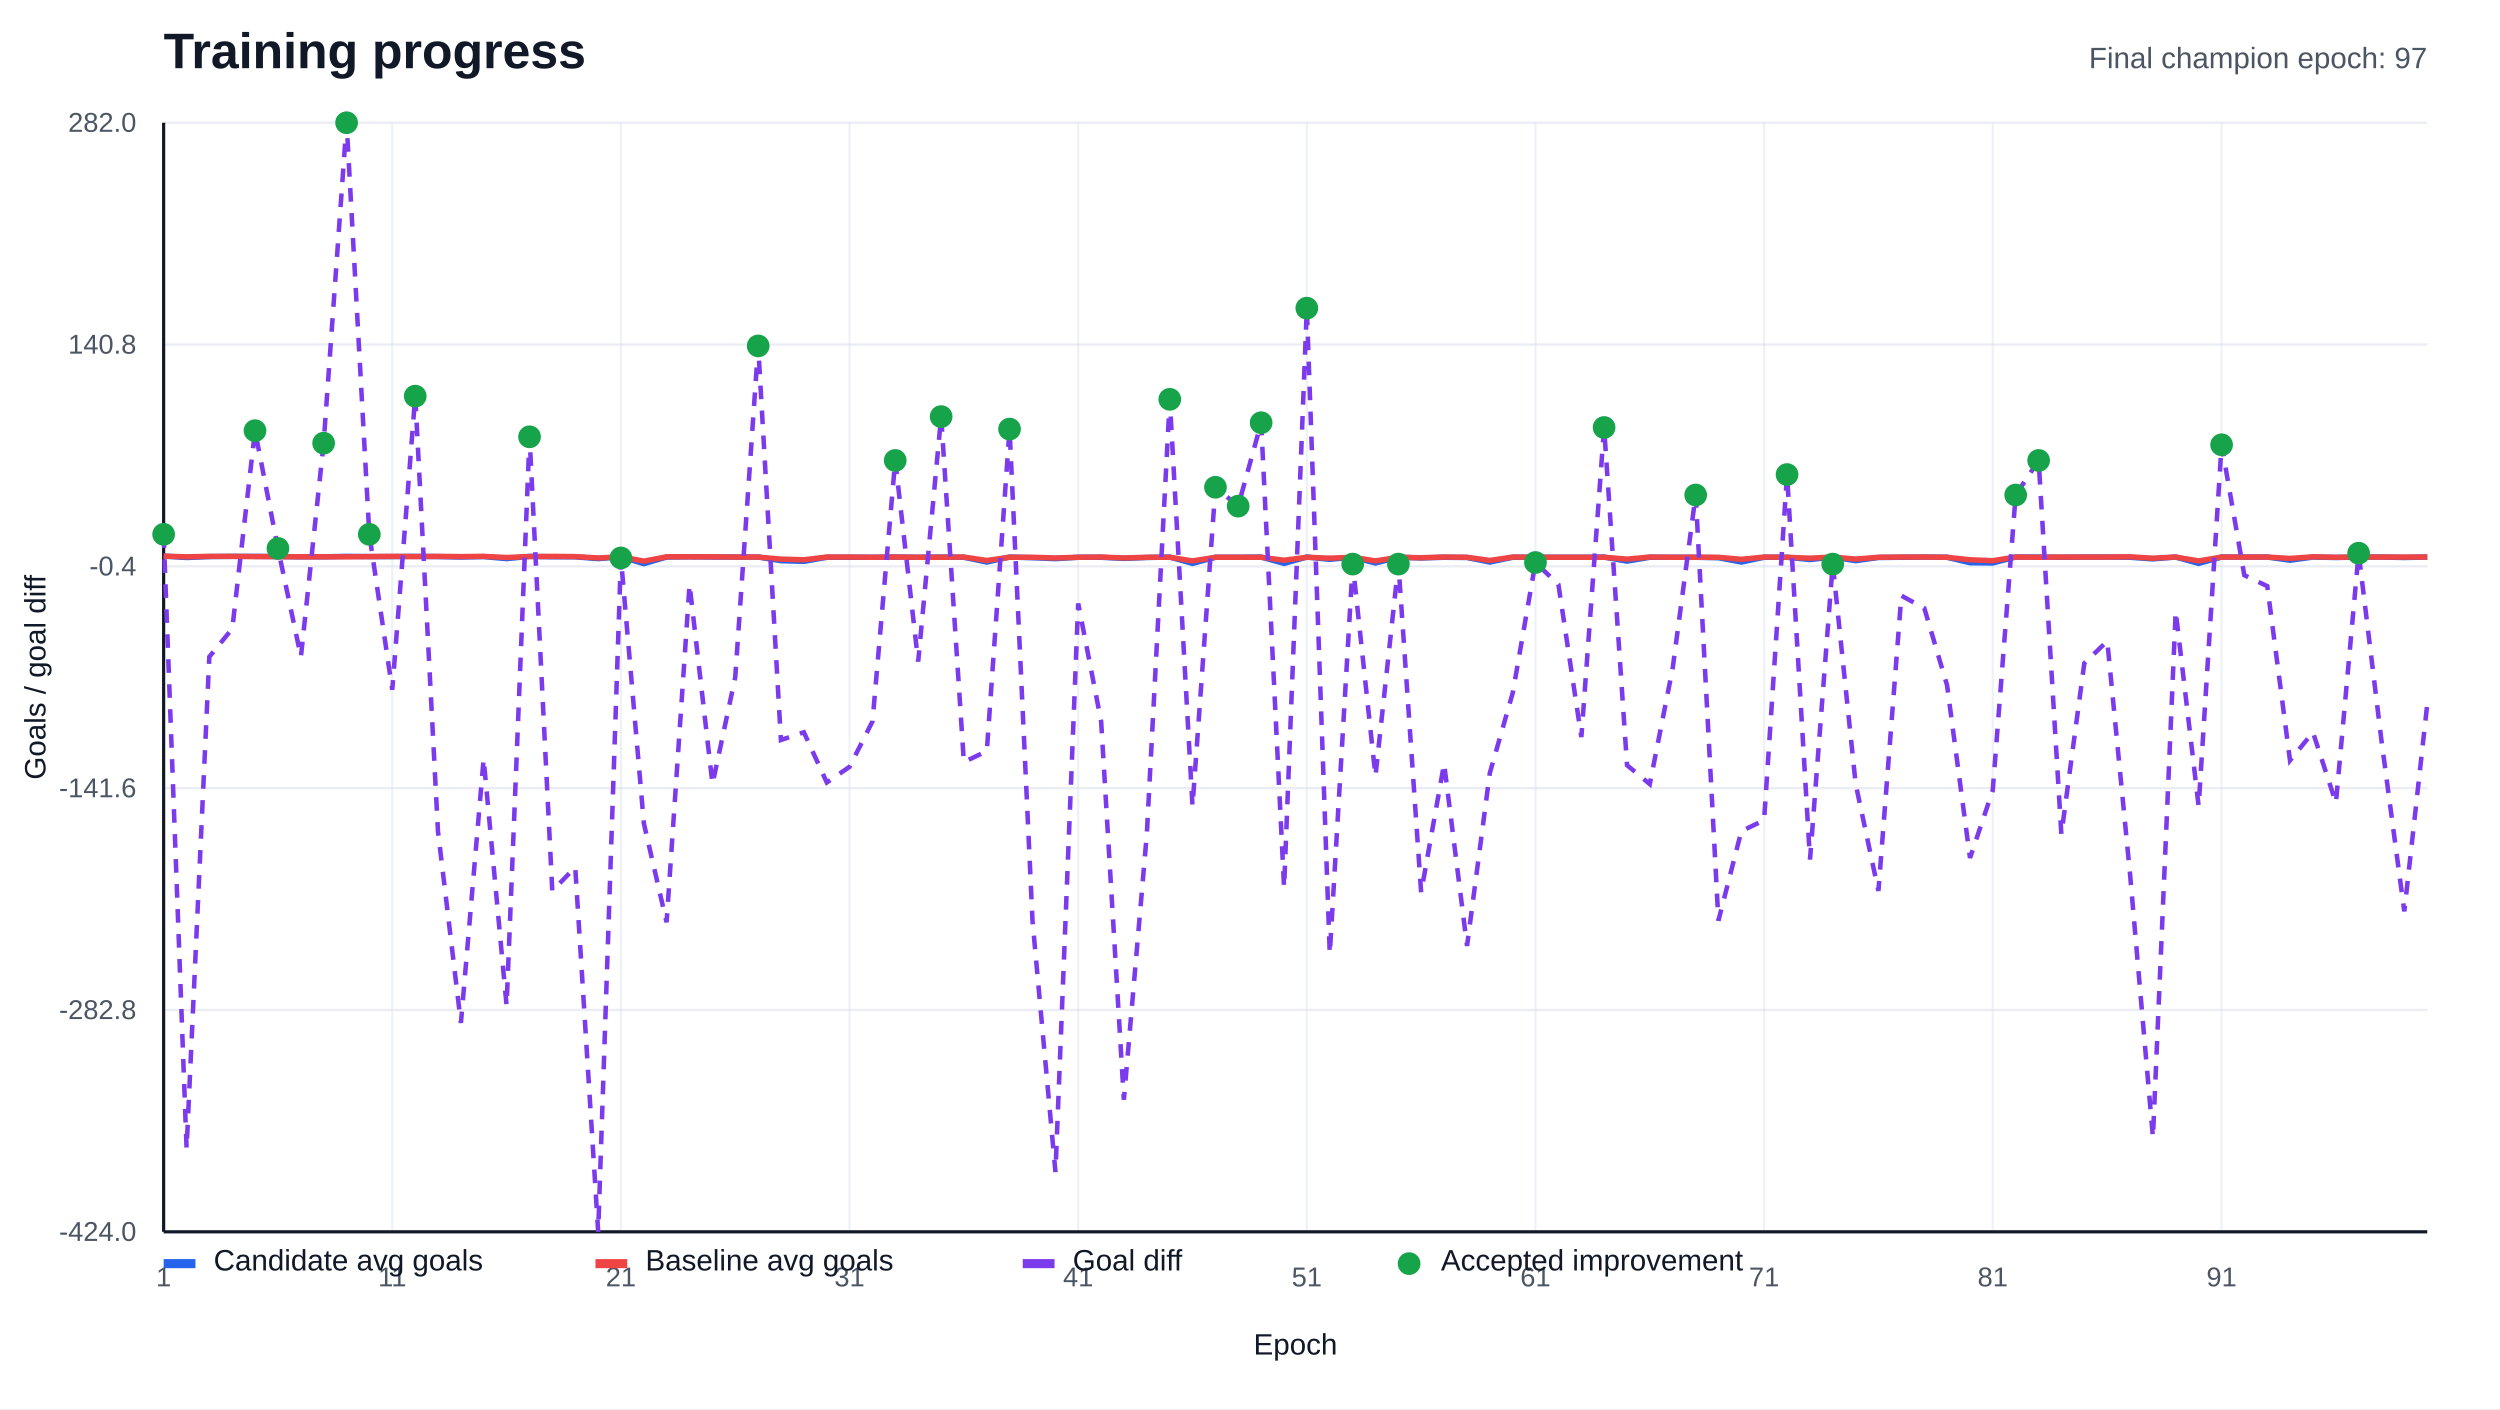
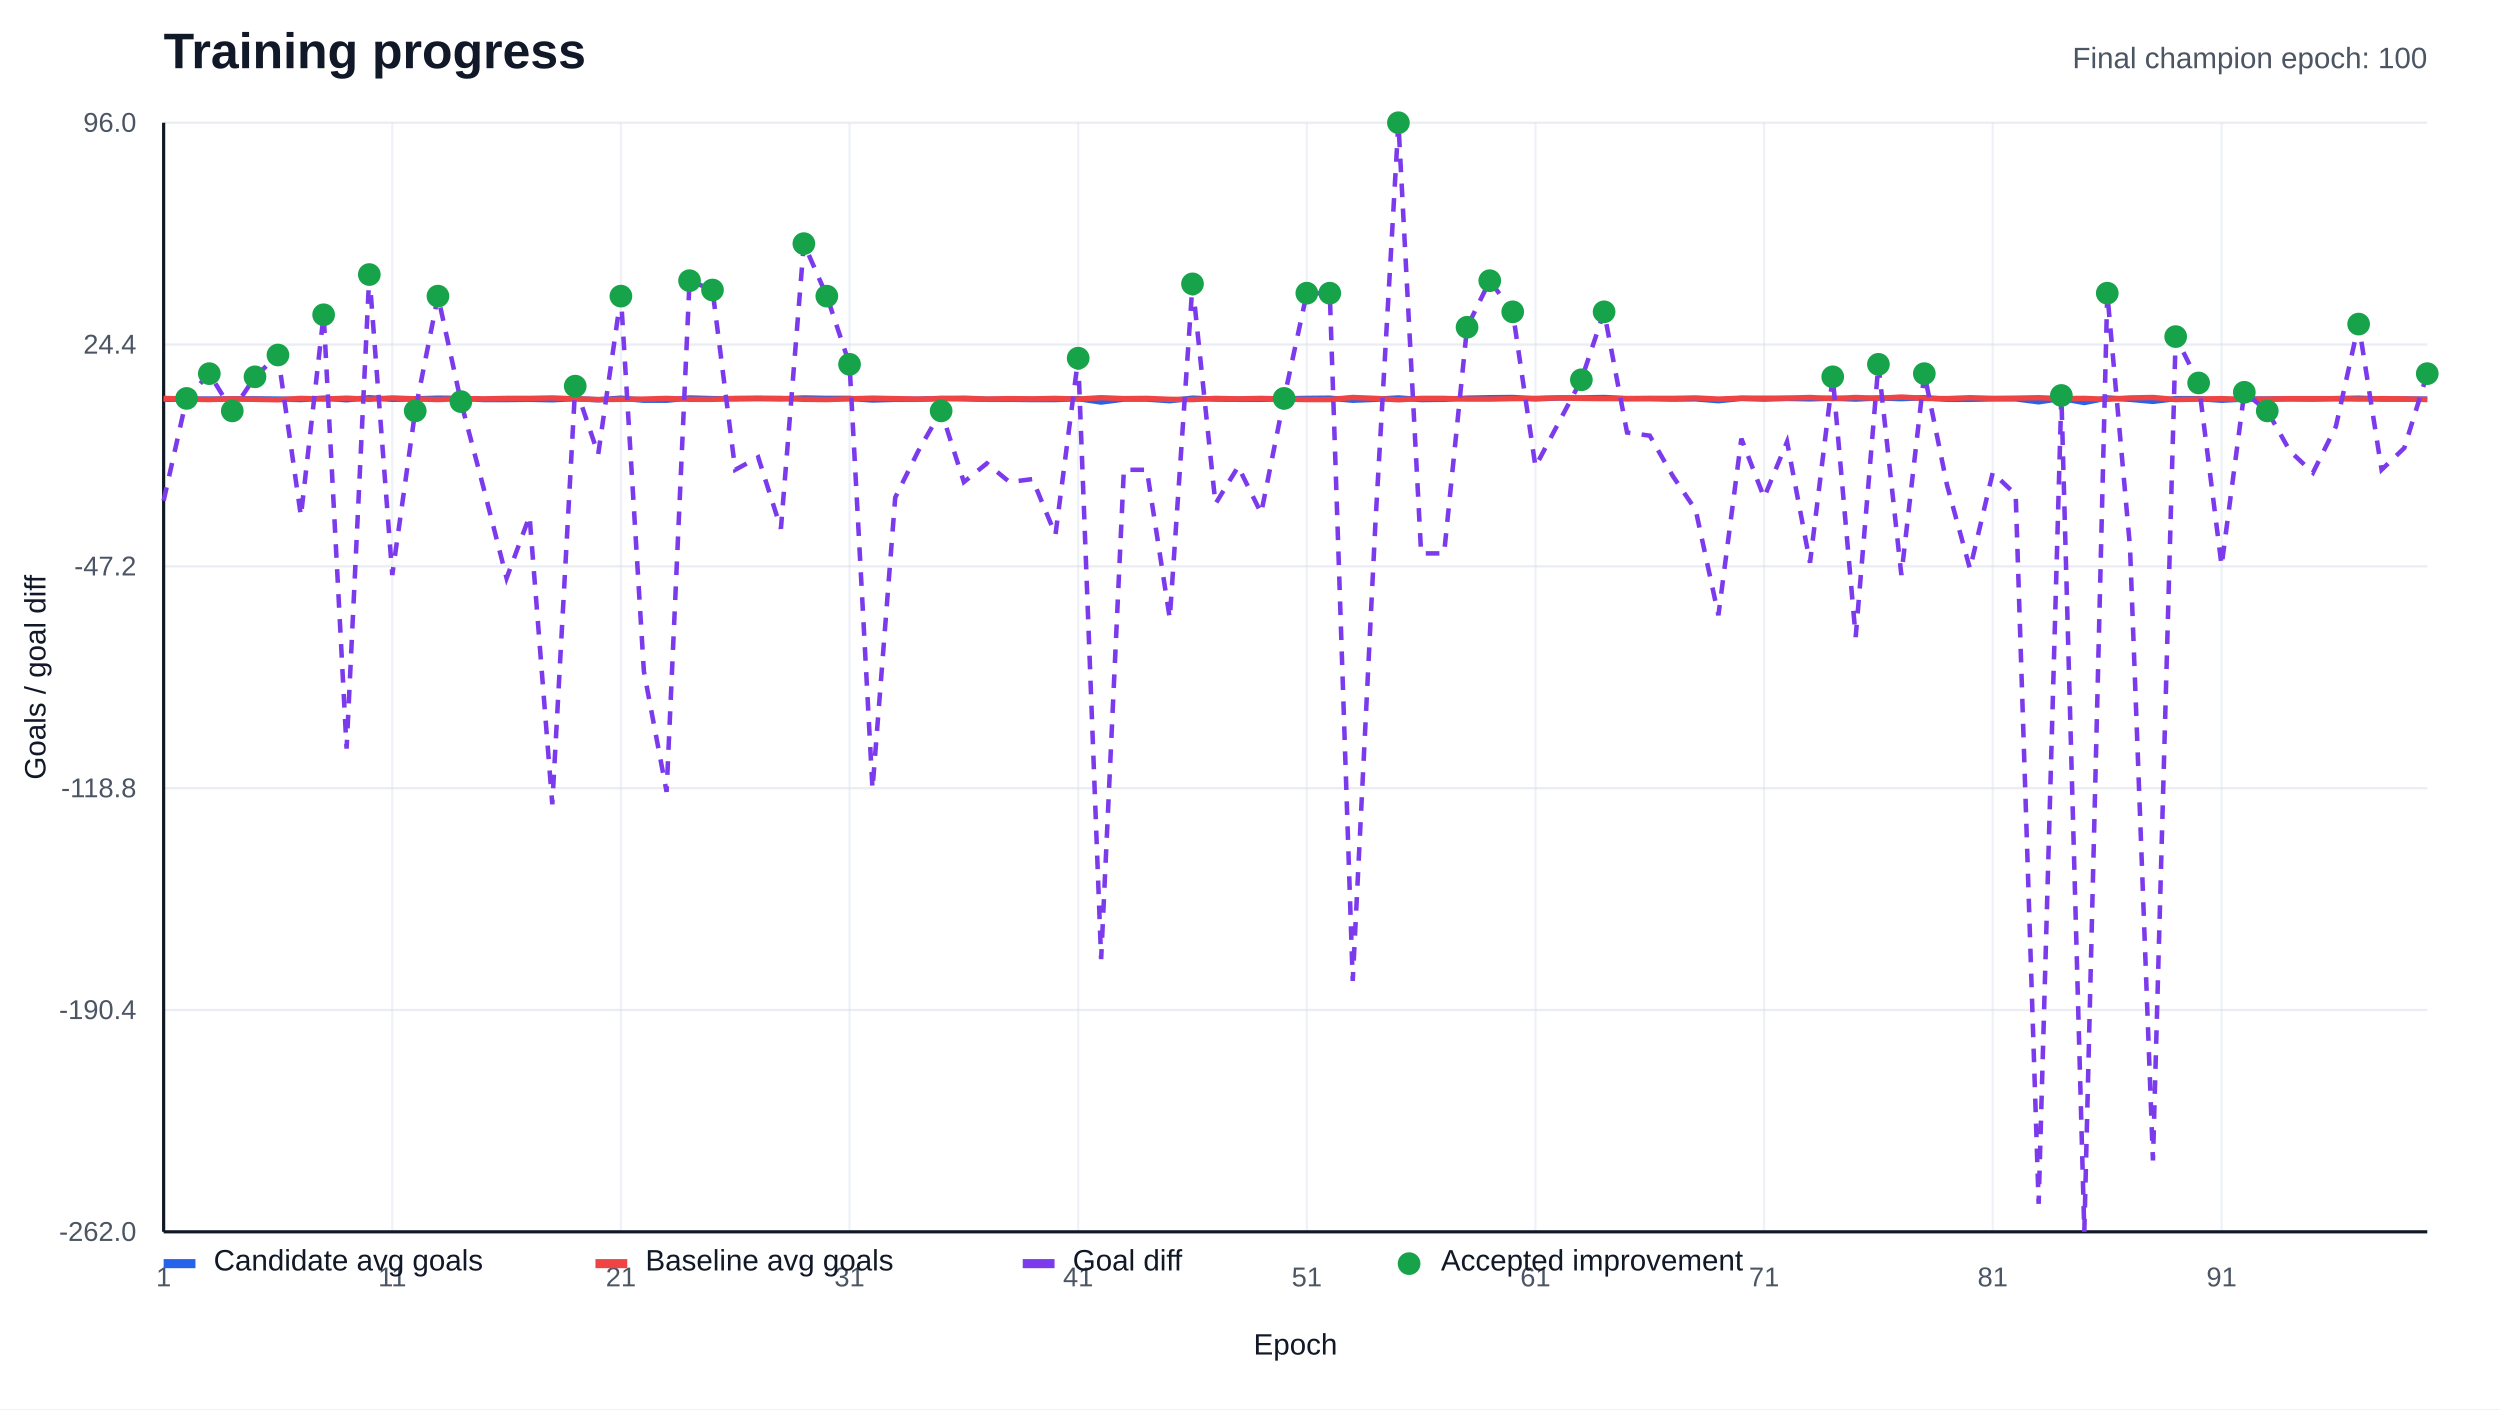
<svg xmlns="http://www.w3.org/2000/svg" width="1100" height="620" viewBox="0 0 1100 620">
  <rect width="100%" height="100%" fill="#ffffff" />
  <text x="72" y="30" font-family="Arial, sans-serif" font-size="22" font-weight="700" fill="#111827">Training progress</text>
-   <text x="1068" y="30" text-anchor="end" font-family="Arial, sans-serif" font-size="13" fill="#4b5563">Final champion epoch: 97</text>
+   <text x="1068" y="30" text-anchor="end" font-family="Arial, sans-serif" font-size="13" fill="#4b5563">Final champion epoch: 100</text>
  <g font-family="Arial, sans-serif">
    <line x1="72.0" y1="54.0" x2="72.0" y2="542.0" stroke="#eef2f7" stroke-width="1" />
    <text x="72.0" y="566.0" text-anchor="middle" font-size="12" fill="#4b5563">1</text>
    <line x1="172.6" y1="54.0" x2="172.6" y2="542.0" stroke="#eef2f7" stroke-width="1" />
    <text x="172.6" y="566.0" text-anchor="middle" font-size="12" fill="#4b5563">11</text>
    <line x1="273.2" y1="54.0" x2="273.2" y2="542.0" stroke="#eef2f7" stroke-width="1" />
    <text x="273.2" y="566.0" text-anchor="middle" font-size="12" fill="#4b5563">21</text>
    <line x1="373.8" y1="54.0" x2="373.8" y2="542.0" stroke="#eef2f7" stroke-width="1" />
    <text x="373.8" y="566.0" text-anchor="middle" font-size="12" fill="#4b5563">31</text>
    <line x1="474.4" y1="54.0" x2="474.4" y2="542.0" stroke="#eef2f7" stroke-width="1" />
    <text x="474.4" y="566.0" text-anchor="middle" font-size="12" fill="#4b5563">41</text>
    <line x1="575.0" y1="54.0" x2="575.0" y2="542.0" stroke="#eef2f7" stroke-width="1" />
    <text x="575.0" y="566.0" text-anchor="middle" font-size="12" fill="#4b5563">51</text>
    <line x1="675.6" y1="54.0" x2="675.6" y2="542.0" stroke="#eef2f7" stroke-width="1" />
    <text x="675.6" y="566.0" text-anchor="middle" font-size="12" fill="#4b5563">61</text>
    <line x1="776.2" y1="54.0" x2="776.2" y2="542.0" stroke="#eef2f7" stroke-width="1" />
    <text x="776.2" y="566.0" text-anchor="middle" font-size="12" fill="#4b5563">71</text>
    <line x1="876.8" y1="54.0" x2="876.8" y2="542.0" stroke="#eef2f7" stroke-width="1" />
    <text x="876.8" y="566.0" text-anchor="middle" font-size="12" fill="#4b5563">81</text>
    <line x1="977.5" y1="54.0" x2="977.5" y2="542.0" stroke="#eef2f7" stroke-width="1" />
    <text x="977.5" y="566.0" text-anchor="middle" font-size="12" fill="#4b5563">91</text>
    <line x1="72.0" y1="542.0" x2="1068.0" y2="542.0" stroke="#d8dee9" stroke-width="1" opacity="0.55" />
-     <text x="60.0" y="546.0" text-anchor="end" font-size="12" fill="#4b5563">-424.0</text>
+     <text x="60.0" y="546.0" text-anchor="end" font-size="12" fill="#4b5563">-262.0</text>
    <line x1="72.0" y1="444.4" x2="1068.0" y2="444.4" stroke="#d8dee9" stroke-width="1" opacity="0.55" />
-     <text x="60.0" y="448.4" text-anchor="end" font-size="12" fill="#4b5563">-282.8</text>
+     <text x="60.0" y="448.4" text-anchor="end" font-size="12" fill="#4b5563">-190.4</text>
    <line x1="72.0" y1="346.8" x2="1068.0" y2="346.8" stroke="#d8dee9" stroke-width="1" opacity="0.55" />
-     <text x="60.0" y="350.8" text-anchor="end" font-size="12" fill="#4b5563">-141.6</text>
+     <text x="60.0" y="350.8" text-anchor="end" font-size="12" fill="#4b5563">-118.8</text>
    <line x1="72.0" y1="249.2" x2="1068.0" y2="249.2" stroke="#d8dee9" stroke-width="1" opacity="0.55" />
-     <text x="60.0" y="253.2" text-anchor="end" font-size="12" fill="#4b5563">-0.4</text>
+     <text x="60.0" y="253.2" text-anchor="end" font-size="12" fill="#4b5563">-47.2</text>
    <line x1="72.0" y1="151.6" x2="1068.0" y2="151.6" stroke="#d8dee9" stroke-width="1" opacity="0.55" />
-     <text x="60.0" y="155.6" text-anchor="end" font-size="12" fill="#4b5563">140.8</text>
+     <text x="60.0" y="155.6" text-anchor="end" font-size="12" fill="#4b5563">24.4</text>
    <line x1="72.0" y1="54.0" x2="1068.0" y2="54.0" stroke="#d8dee9" stroke-width="1" opacity="0.55" />
-     <text x="60.0" y="58.0" text-anchor="end" font-size="12" fill="#4b5563">282.0</text>
+     <text x="60.0" y="58.0" text-anchor="end" font-size="12" fill="#4b5563">96.0</text>
    <line x1="72.0" y1="54.0" x2="72.0" y2="542.0" stroke="#111827" stroke-width="1.4" />
    <line x1="72.0" y1="542.0" x2="1068.0" y2="542.0" stroke="#111827" stroke-width="1.4" />
    <text x="570.0" y="596.0" text-anchor="middle" font-size="13" fill="#111827">Epoch</text>
    <text x="20" y="298.0" transform="rotate(-90 20 298.0)" text-anchor="middle" font-size="13" fill="#111827">Goals / goal diff</text>
-     <polyline fill="none" stroke="#2563eb" stroke-width="2.4" points="72.0,244.7 82.1,245.3 92.1,244.9 102.2,244.8 112.2,244.8 122.3,244.9 132.4,245.0 142.4,245.0 152.5,244.8 162.5,244.9 172.6,244.9 182.7,244.8 192.7,244.9 202.8,245.1 212.8,244.9 222.9,245.8 233.0,244.8 243.0,245.0 253.1,245.0 263.2,245.8 273.2,245.0 283.3,248.0 293.3,245.1 303.4,245.0 313.5,245.1 323.5,245.1 333.6,245.1 343.6,246.7 353.7,247.0 363.8,245.2 373.8,245.2 383.9,245.2 393.9,245.1 404.0,245.2 414.1,245.1 424.1,245.2 434.2,247.3 444.2,245.1 454.3,245.4 464.4,245.8 474.4,245.2 484.5,245.2 494.5,245.7 504.6,245.3 514.7,245.1 524.7,247.9 534.8,245.2 544.8,245.2 554.9,245.1 565.0,247.9 575.0,245.1 585.1,246.1 595.2,245.2 605.2,247.7 615.3,245.2 625.3,245.5 635.4,245.2 645.5,245.3 655.5,247.3 665.6,245.2 675.6,245.2 685.7,245.2 695.8,245.2 705.8,245.1 715.9,246.9 725.9,245.2 736.0,245.2 746.1,245.2 756.1,245.4 766.2,247.3 776.2,245.2 786.3,245.2 796.4,246.2 806.4,245.1 816.5,246.7 826.5,245.3 836.6,245.2 846.7,245.1 856.7,245.2 866.8,247.6 876.8,247.7 886.9,245.1 897.0,245.1 907.0,245.2 917.1,245.1 927.2,245.1 937.2,245.2 947.3,245.9 957.3,245.1 967.4,247.9 977.5,245.1 987.5,245.1 997.6,245.1 1007.6,246.5 1017.7,245.1 1027.8,245.3 1037.8,245.1 1047.9,245.1 1057.9,245.3 1068.0,245.1" />
-     <polyline fill="none" stroke="#ef4444" stroke-width="2.4" points="72.0,244.7 82.1,245.0 92.1,244.8 102.2,244.8 112.2,244.9 122.3,244.9 132.4,245.0 142.4,245.0 152.5,245.0 162.5,244.9 172.6,244.8 182.7,244.9 192.7,244.8 202.8,244.9 212.8,244.8 222.9,245.3 233.0,244.9 243.0,244.8 253.1,244.9 263.2,245.5 273.2,245.0 283.3,246.9 293.3,245.0 303.4,245.0 313.5,245.0 323.5,245.1 333.6,245.1 343.6,246.0 353.7,246.3 363.8,245.1 373.8,245.1 383.9,245.2 393.9,245.1 404.0,245.2 414.1,245.2 424.1,245.1 434.2,246.6 444.2,245.2 454.3,245.2 464.4,245.5 474.4,245.2 484.5,245.1 494.5,245.5 504.6,245.2 514.7,245.2 524.7,246.8 534.8,245.2 544.8,245.2 554.9,245.2 565.0,246.5 575.0,245.2 585.1,245.6 595.2,245.2 605.2,246.8 615.3,245.2 625.3,245.4 635.4,245.1 645.5,245.2 655.5,246.6 665.6,245.1 675.6,245.2 685.7,245.2 695.8,245.2 705.8,245.2 715.9,246.0 725.9,245.1 736.0,245.2 746.1,245.2 756.1,245.2 766.2,246.1 776.2,245.1 786.3,245.2 796.4,245.6 806.4,245.1 816.5,246.0 826.5,245.2 836.6,245.1 846.7,245.1 856.7,245.2 866.8,246.3 876.8,246.7 886.9,245.1 897.0,245.2 907.0,245.1 917.1,245.1 927.2,245.1 937.2,245.0 947.3,245.6 957.3,245.1 967.4,246.8 977.5,245.1 987.5,245.1 997.6,245.1 1007.6,245.7 1017.7,245.0 1027.8,245.2 1037.8,245.1 1047.9,245.1 1057.9,245.1 1068.0,245.1" />
-     <polyline fill="none" stroke="#7c3aed" stroke-width="2" stroke-dasharray="6 5" points="72.0,235.1 82.1,505.4 92.1,289.0 102.2,276.6 112.2,189.5 122.3,241.3 132.4,289.0 142.4,195.0 152.5,54.0 162.5,235.1 172.6,303.5 182.7,174.3 192.7,365.7 202.8,450.1 212.8,333.9 222.9,442.5 233.0,192.2 243.0,392.0 253.1,381.6 263.2,542.0 273.2,245.5 283.3,362.3 293.3,405.8 303.4,257.2 313.5,345.0 323.5,298.0 333.6,152.2 343.6,325.6 353.7,322.2 363.8,344.3 373.8,337.4 383.9,317.4 393.9,202.6 404.0,291.1 414.1,183.3 424.1,335.3 434.2,330.5 444.2,188.8 454.3,405.1 464.4,515.7 474.4,265.5 484.5,317.4 494.5,483.9 504.6,367.1 514.7,175.7 524.7,354.7 534.8,214.4 544.8,222.7 554.9,186.0 565.0,390.6 575.0,135.6 585.1,419.7 595.2,248.2 605.2,341.5 615.3,248.2 625.3,392.7 635.4,336.0 645.5,416.2 655.5,340.2 665.6,304.9 675.6,247.5 685.7,257.2 695.8,324.3 705.8,188.1 715.9,336.7 725.9,345.0 736.0,293.9 746.1,217.8 756.1,405.1 766.2,365.7 776.2,360.9 786.3,208.8 796.4,378.2 806.4,248.2 816.5,345.0 826.5,392.0 836.6,262.1 846.7,267.6 856.7,301.5 866.8,377.5 876.8,347.8 886.9,217.8 897.0,202.6 907.0,367.1 917.1,291.8 927.2,282.1 937.2,384.4 947.3,500.5 957.3,269.0 967.4,354.7 977.5,195.7 987.5,253.1 997.6,257.9 1007.6,334.6 1017.7,322.2 1027.8,353.3 1037.8,243.4 1047.9,326.3 1057.9,401.0 1068.0,309.8" />
-     <circle cx="72.0" cy="235.1" r="5" fill="#16a34a" />
-     <circle cx="112.2" cy="189.5" r="5" fill="#16a34a" />
-     <circle cx="122.3" cy="241.3" r="5" fill="#16a34a" />
-     <circle cx="142.4" cy="195.0" r="5" fill="#16a34a" />
-     <circle cx="152.5" cy="54.0" r="5" fill="#16a34a" />
-     <circle cx="162.5" cy="235.1" r="5" fill="#16a34a" />
-     <circle cx="182.7" cy="174.3" r="5" fill="#16a34a" />
-     <circle cx="233.0" cy="192.2" r="5" fill="#16a34a" />
-     <circle cx="273.2" cy="245.5" r="5" fill="#16a34a" />
-     <circle cx="333.6" cy="152.2" r="5" fill="#16a34a" />
-     <circle cx="393.9" cy="202.6" r="5" fill="#16a34a" />
-     <circle cx="414.1" cy="183.3" r="5" fill="#16a34a" />
-     <circle cx="444.2" cy="188.8" r="5" fill="#16a34a" />
-     <circle cx="514.7" cy="175.7" r="5" fill="#16a34a" />
-     <circle cx="534.8" cy="214.4" r="5" fill="#16a34a" />
-     <circle cx="544.8" cy="222.7" r="5" fill="#16a34a" />
-     <circle cx="554.9" cy="186.0" r="5" fill="#16a34a" />
-     <circle cx="575.0" cy="135.6" r="5" fill="#16a34a" />
-     <circle cx="595.2" cy="248.2" r="5" fill="#16a34a" />
-     <circle cx="615.3" cy="248.2" r="5" fill="#16a34a" />
-     <circle cx="675.6" cy="247.5" r="5" fill="#16a34a" />
-     <circle cx="705.8" cy="188.1" r="5" fill="#16a34a" />
-     <circle cx="746.1" cy="217.8" r="5" fill="#16a34a" />
-     <circle cx="786.3" cy="208.8" r="5" fill="#16a34a" />
-     <circle cx="806.4" cy="248.2" r="5" fill="#16a34a" />
-     <circle cx="886.9" cy="217.8" r="5" fill="#16a34a" />
-     <circle cx="897.0" cy="202.6" r="5" fill="#16a34a" />
-     <circle cx="977.5" cy="195.7" r="5" fill="#16a34a" />
-     <circle cx="1037.8" cy="243.4" r="5" fill="#16a34a" />
+     <polyline fill="none" stroke="#2563eb" stroke-width="2.4" points="72.0,175.7 82.1,175.6 92.1,175.6 102.2,175.5 112.2,175.5 122.3,175.6 132.4,175.8 142.4,175.2 152.5,175.9 162.5,175.0 172.6,175.7 182.7,175.5 192.7,175.2 202.8,175.3 212.8,175.8 222.9,175.8 233.0,175.7 243.0,175.9 253.1,175.4 263.2,175.9 273.2,175.2 283.3,176.1 293.3,176.1 303.4,175.1 313.5,175.4 323.5,175.5 333.6,175.4 343.6,175.5 353.7,175.1 363.8,175.3 373.8,175.3 383.9,176.0 393.9,175.7 404.0,175.7 414.1,175.3 424.1,175.5 434.2,175.7 444.2,175.7 454.3,175.8 464.4,175.8 474.4,175.4 484.5,176.9 494.5,175.6 504.6,175.6 514.7,176.3 524.7,175.2 534.8,175.6 544.8,175.7 554.9,175.7 565.0,175.5 575.0,175.3 585.1,175.2 595.2,176.1 605.2,175.7 615.3,175.1 625.3,175.8 635.4,175.7 645.5,175.2 655.5,175.0 665.6,174.9 675.6,175.5 685.7,175.1 695.8,175.1 705.8,174.9 715.9,175.4 725.9,175.4 736.0,175.6 746.1,175.5 756.1,176.3 766.2,175.3 776.2,175.6 786.3,175.3 796.4,175.5 806.4,175.2 816.5,175.6 826.5,175.1 836.6,175.4 846.7,175.0 856.7,175.7 866.8,175.7 876.8,175.5 886.9,175.5 897.0,176.8 907.0,175.3 917.1,177.1 927.2,175.1 937.2,175.7 947.3,176.6 957.3,175.4 967.4,175.4 977.5,176.1 987.5,175.6 997.6,175.6 1007.6,175.5 1017.7,175.6 1027.8,175.4 1037.8,175.2 1047.9,175.6 1057.9,175.6 1068.0,175.6" />
+     <polyline fill="none" stroke="#ef4444" stroke-width="2.4" points="72.0,175.3 82.1,175.6 92.1,175.8 102.2,175.5 112.2,175.7 122.3,175.9 132.4,175.3 142.4,175.6 152.5,175.2 162.5,175.7 172.6,175.1 182.7,175.5 192.7,175.8 202.8,175.4 212.8,175.5 222.9,175.3 233.0,175.3 243.0,175.1 253.1,175.5 263.2,175.8 273.2,175.7 283.3,175.6 293.3,175.3 303.4,175.7 313.5,175.7 323.5,175.3 333.6,175.2 343.6,175.3 353.7,175.7 363.8,175.8 373.8,175.5 383.9,175.2 393.9,175.4 404.0,175.6 414.1,175.4 424.1,175.2 434.2,175.6 444.2,175.4 454.3,175.5 464.4,175.3 474.4,175.6 484.5,175.0 494.5,175.4 504.6,175.3 514.7,175.7 524.7,175.8 534.8,175.3 544.8,175.5 554.9,175.3 565.0,175.6 575.0,175.8 585.1,175.8 595.2,174.9 605.2,175.3 615.3,175.9 625.3,175.3 635.4,175.3 645.5,175.6 655.5,175.6 665.6,175.4 675.6,175.3 685.7,175.1 695.8,175.3 705.8,175.4 715.9,175.4 725.9,175.3 736.0,175.3 746.1,175.1 756.1,175.6 766.2,175.2 776.2,175.2 786.3,175.2 796.4,174.9 806.4,175.4 816.5,174.9 826.5,175.3 836.6,174.7 846.7,175.3 856.7,175.4 866.8,175.0 876.8,175.3 886.9,175.2 897.0,175.0 907.0,175.4 917.1,175.3 927.2,175.7 937.2,175.1 947.3,174.9 957.3,175.8 967.4,175.6 977.5,175.4 987.5,175.7 997.6,175.6 1007.6,175.4 1017.7,175.4 1027.8,175.4 1037.8,175.6 1047.9,175.4 1057.9,175.5 1068.0,175.8" />
+     <polyline fill="none" stroke="#7c3aed" stroke-width="2" stroke-dasharray="6 5" points="72.0,220.3 82.1,175.3 92.1,164.4 102.2,180.8 112.2,165.8 122.3,156.2 132.4,227.1 142.4,138.5 152.5,329.4 162.5,120.8 172.6,253.0 182.7,180.8 192.7,130.3 202.8,176.7 212.8,214.8 222.9,254.4 233.0,227.1 243.0,353.9 253.1,169.9 263.2,199.9 273.2,130.3 283.3,295.3 293.3,348.4 303.4,123.5 313.5,127.6 323.5,206.7 333.6,201.2 343.6,232.6 353.7,107.2 363.8,130.3 373.8,160.3 383.9,347.1 393.9,218.9 404.0,198.5 414.1,180.8 424.1,212.1 434.2,203.9 444.2,212.1 454.3,210.8 464.4,235.3 474.4,157.6 484.5,422.0 494.5,206.7 504.6,206.7 514.7,272.1 524.7,124.9 534.8,221.7 544.8,205.3 554.9,225.8 565.0,175.3 575.0,129.0 585.1,129.0 595.2,431.6 605.2,229.8 615.3,54.0 625.3,243.5 635.4,243.5 645.5,144.0 655.5,123.5 665.6,137.2 675.6,205.3 685.7,186.2 695.8,167.1 705.8,137.2 715.9,190.3 725.9,191.7 736.0,209.4 746.1,224.4 756.1,270.7 766.2,193.0 776.2,218.9 786.3,194.4 796.4,247.6 806.4,165.8 816.5,280.3 826.5,160.3 836.6,253.0 846.7,164.4 856.7,213.5 866.8,250.3 876.8,208.0 886.9,217.6 897.0,529.7 907.0,174.0 917.1,542.0 927.2,129.0 937.2,240.7 947.3,510.6 957.3,148.1 967.4,168.5 977.5,248.9 987.5,172.6 997.6,180.8 1007.6,198.5 1017.7,208.0 1027.8,187.6 1037.8,142.6 1047.9,206.7 1057.9,197.1 1068.0,164.4" />
+     <circle cx="82.1" cy="175.3" r="5" fill="#16a34a" />
+     <circle cx="92.1" cy="164.4" r="5" fill="#16a34a" />
+     <circle cx="102.2" cy="180.8" r="5" fill="#16a34a" />
+     <circle cx="112.2" cy="165.8" r="5" fill="#16a34a" />
+     <circle cx="122.3" cy="156.2" r="5" fill="#16a34a" />
+     <circle cx="142.4" cy="138.5" r="5" fill="#16a34a" />
+     <circle cx="162.5" cy="120.8" r="5" fill="#16a34a" />
+     <circle cx="182.7" cy="180.8" r="5" fill="#16a34a" />
+     <circle cx="192.7" cy="130.3" r="5" fill="#16a34a" />
+     <circle cx="202.8" cy="176.7" r="5" fill="#16a34a" />
+     <circle cx="253.1" cy="169.9" r="5" fill="#16a34a" />
+     <circle cx="273.2" cy="130.3" r="5" fill="#16a34a" />
+     <circle cx="303.4" cy="123.5" r="5" fill="#16a34a" />
+     <circle cx="313.5" cy="127.6" r="5" fill="#16a34a" />
+     <circle cx="353.7" cy="107.2" r="5" fill="#16a34a" />
+     <circle cx="363.8" cy="130.3" r="5" fill="#16a34a" />
+     <circle cx="373.8" cy="160.3" r="5" fill="#16a34a" />
+     <circle cx="414.1" cy="180.8" r="5" fill="#16a34a" />
+     <circle cx="474.4" cy="157.6" r="5" fill="#16a34a" />
+     <circle cx="524.7" cy="124.9" r="5" fill="#16a34a" />
+     <circle cx="565.0" cy="175.3" r="5" fill="#16a34a" />
+     <circle cx="575.0" cy="129.0" r="5" fill="#16a34a" />
+     <circle cx="585.1" cy="129.0" r="5" fill="#16a34a" />
+     <circle cx="615.3" cy="54.0" r="5" fill="#16a34a" />
+     <circle cx="645.5" cy="144.0" r="5" fill="#16a34a" />
+     <circle cx="655.5" cy="123.5" r="5" fill="#16a34a" />
+     <circle cx="665.6" cy="137.2" r="5" fill="#16a34a" />
+     <circle cx="695.8" cy="167.1" r="5" fill="#16a34a" />
+     <circle cx="705.8" cy="137.2" r="5" fill="#16a34a" />
+     <circle cx="806.4" cy="165.8" r="5" fill="#16a34a" />
+     <circle cx="826.5" cy="160.3" r="5" fill="#16a34a" />
+     <circle cx="846.7" cy="164.4" r="5" fill="#16a34a" />
+     <circle cx="907.0" cy="174.0" r="5" fill="#16a34a" />
+     <circle cx="927.2" cy="129.0" r="5" fill="#16a34a" />
+     <circle cx="957.3" cy="148.1" r="5" fill="#16a34a" />
+     <circle cx="967.4" cy="168.5" r="5" fill="#16a34a" />
+     <circle cx="987.5" cy="172.6" r="5" fill="#16a34a" />
+     <circle cx="997.6" cy="180.8" r="5" fill="#16a34a" />
+     <circle cx="1037.8" cy="142.6" r="5" fill="#16a34a" />
+     <circle cx="1068.0" cy="164.4" r="5" fill="#16a34a" />
    <g transform="translate(72, 566.0)" font-size="13" fill="#111827">
      <rect x="0" y="-12" width="14" height="4" fill="#2563eb" />
      <text x="22" y="-7">Candidate avg goals</text>
      <rect x="190" y="-12" width="14" height="4" fill="#ef4444" />
      <text x="212" y="-7">Baseline avg goals</text>
      <rect x="378" y="-12" width="14" height="4" fill="#7c3aed" />
      <text x="400" y="-7">Goal diff</text>
      <circle cx="548" cy="-10" r="5" fill="#16a34a" />
      <text x="562" y="-7">Accepted improvement</text>
    </g>
  </g>
</svg>
